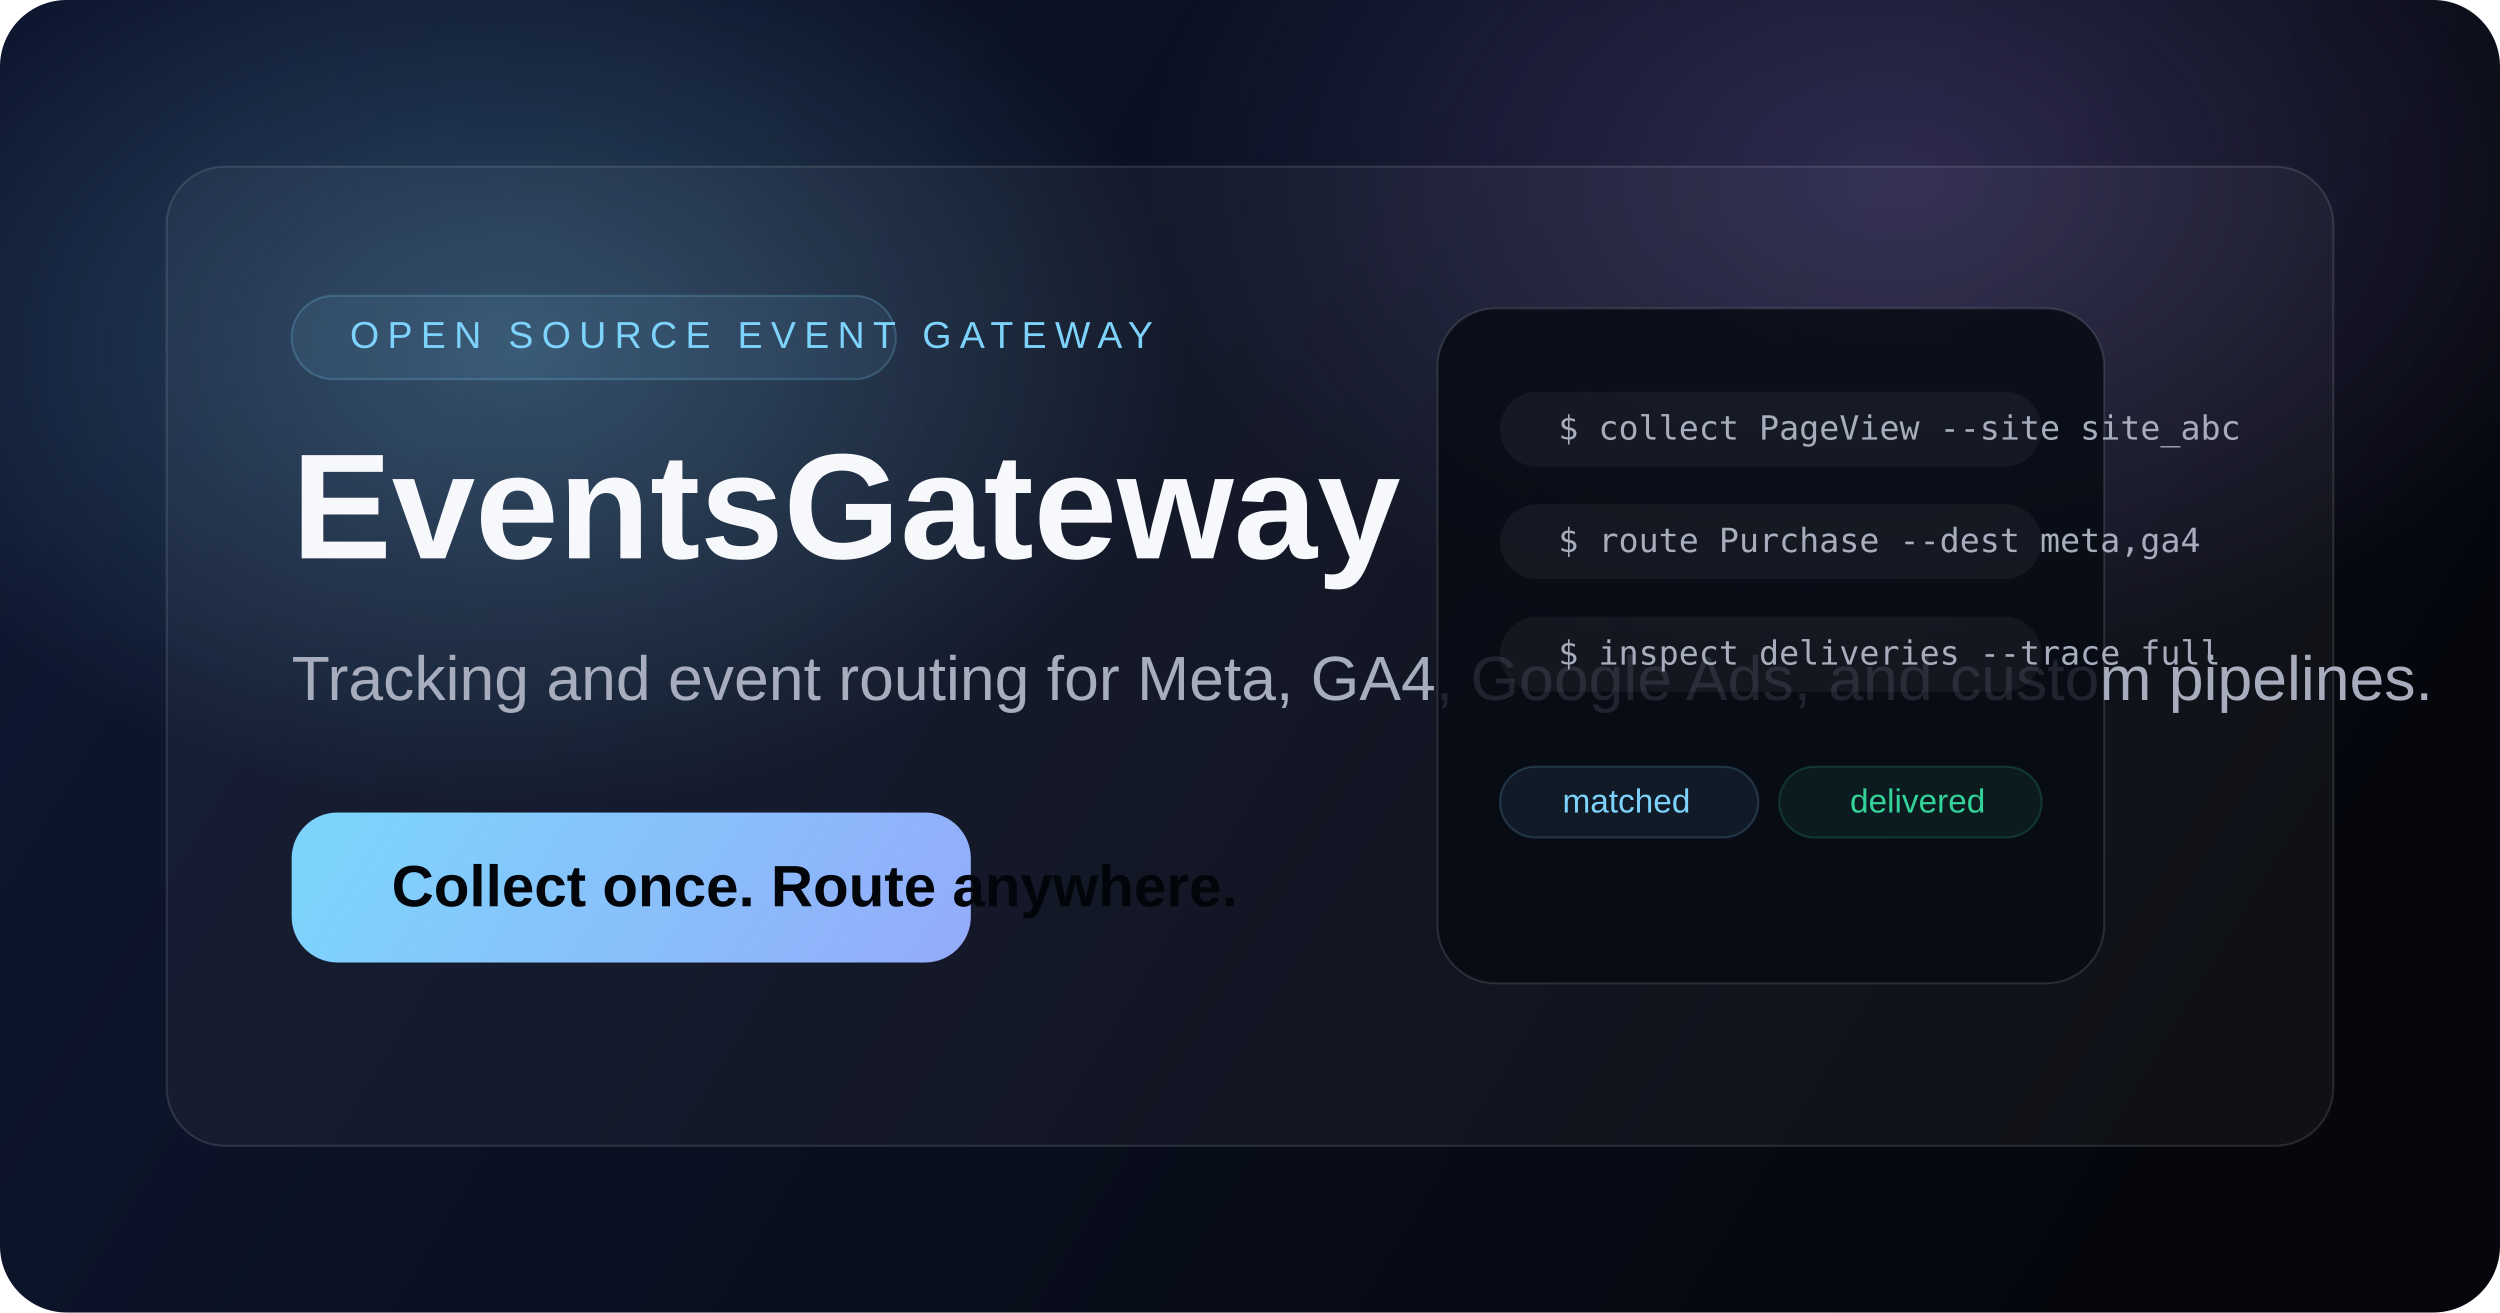
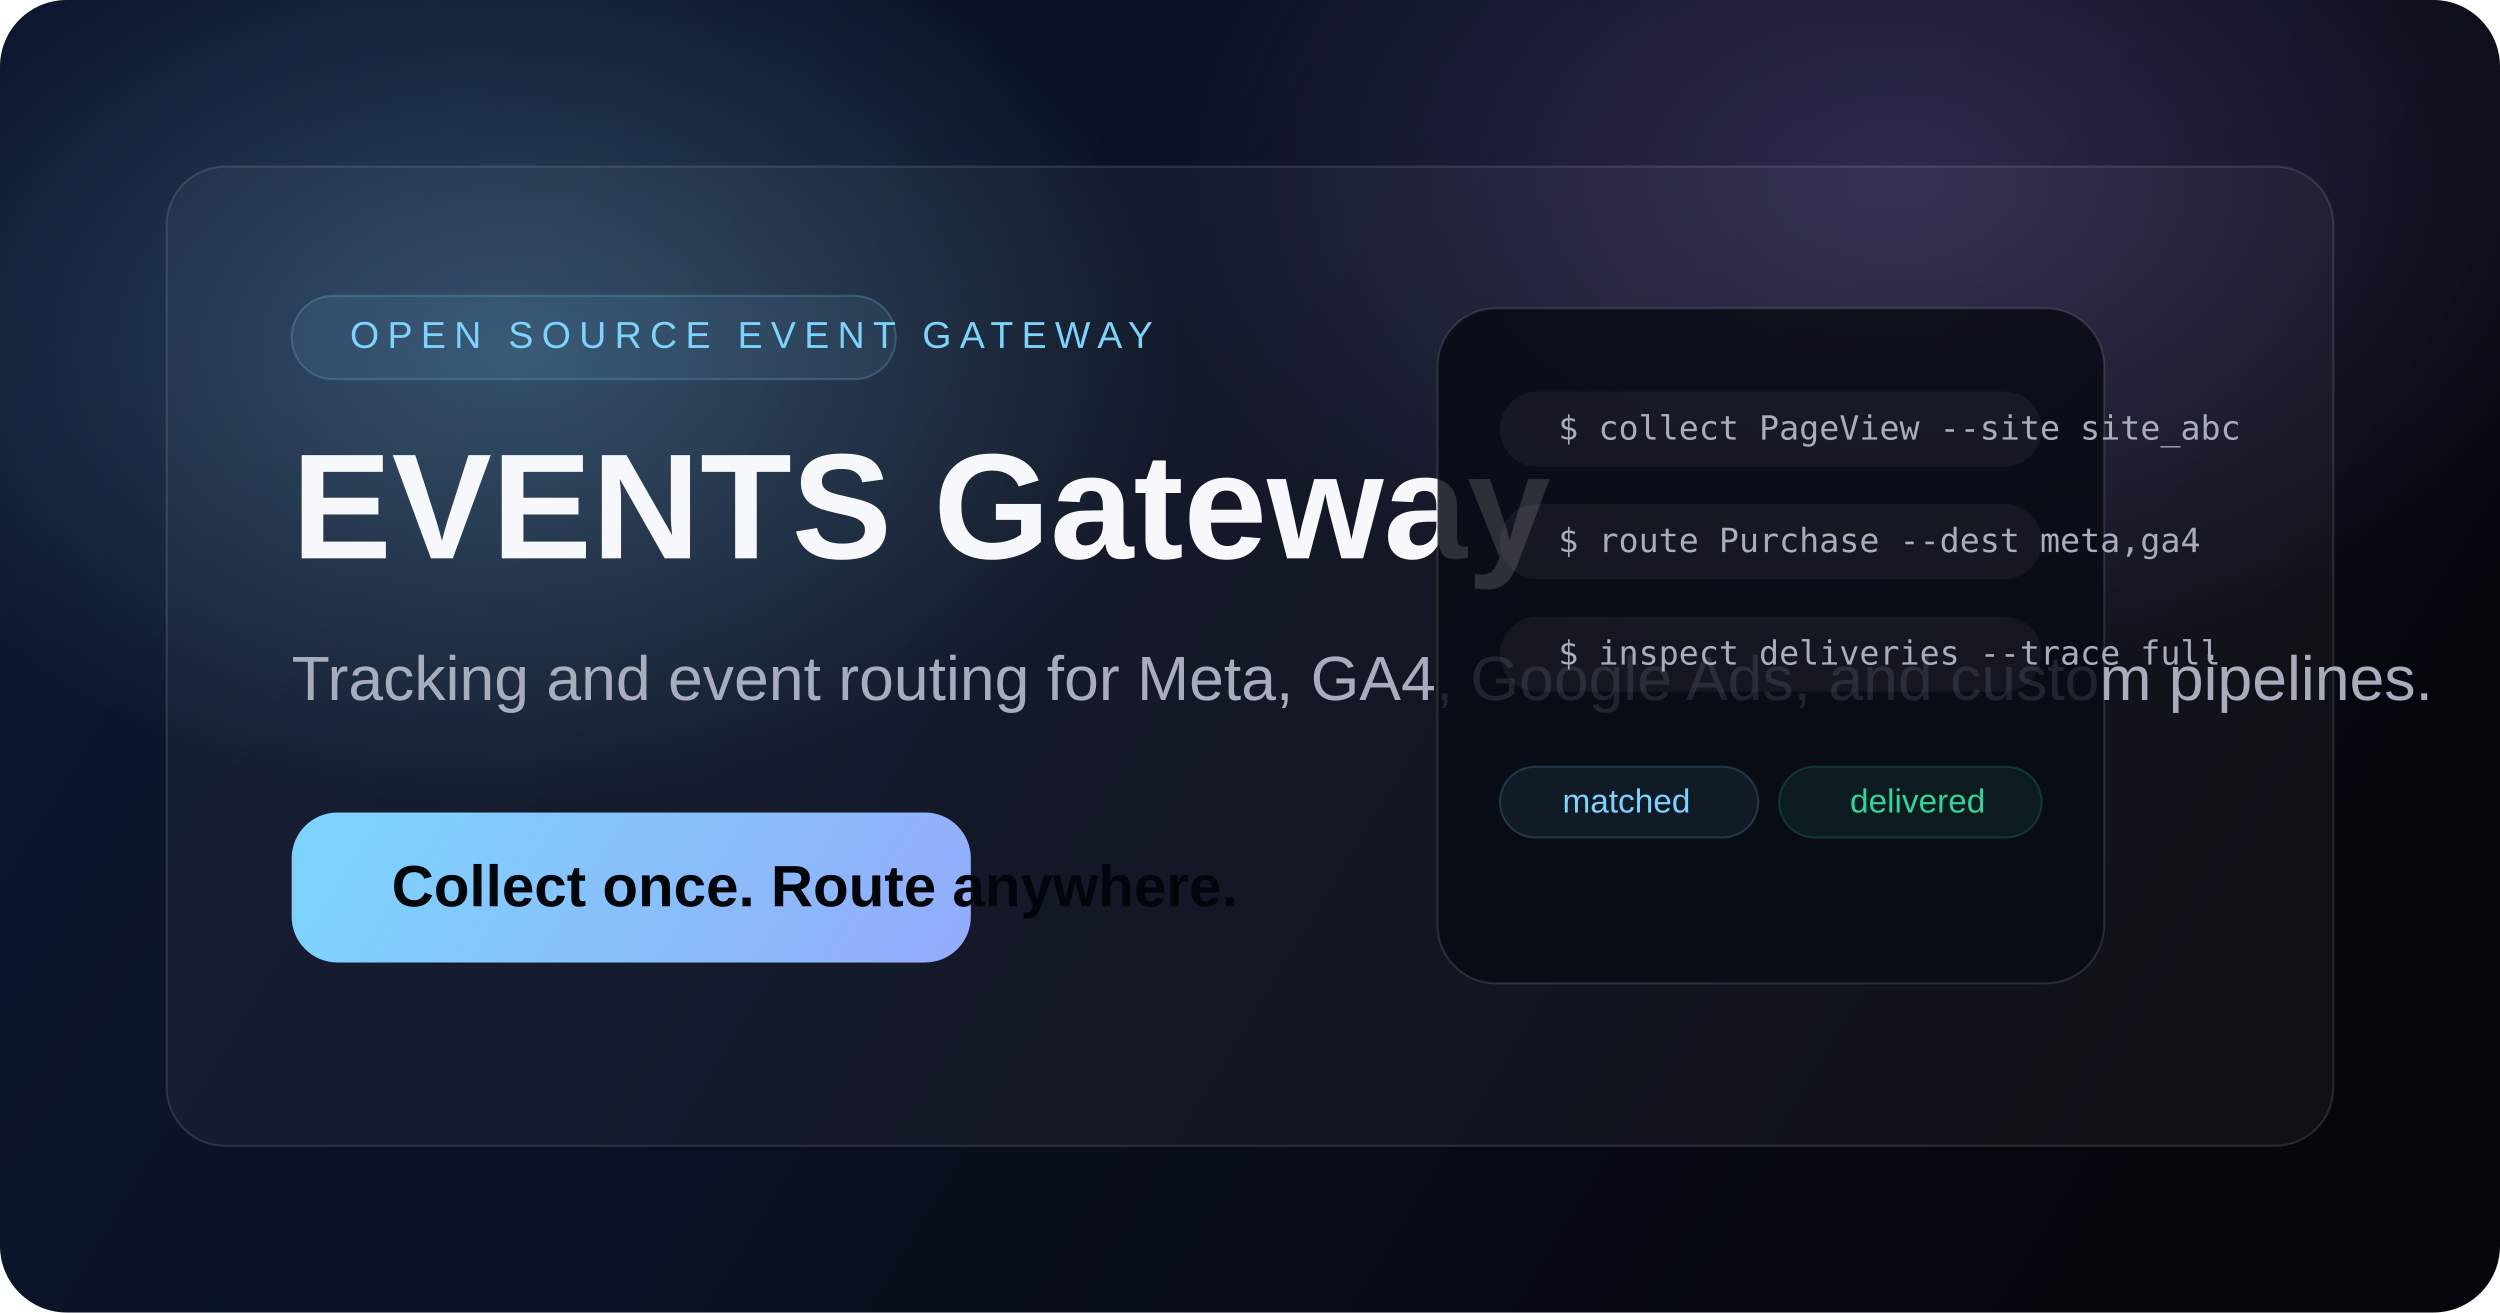
<svg xmlns="http://www.w3.org/2000/svg" width="1200" height="630" viewBox="0 0 1200 630" fill="none">
  <defs>
    <linearGradient id="bg" x1="120" y1="40" x2="1020" y2="590" gradientUnits="userSpaceOnUse">
      <stop stop-color="#0E1730" />
      <stop offset="1" stop-color="#05070D" />
    </linearGradient>
    <radialGradient id="glowA" cx="0" cy="0" r="1" gradientUnits="userSpaceOnUse" gradientTransform="translate(248 168) rotate(90) scale(220 320)">
      <stop stop-color="#7DD3FC" stop-opacity=".28" />
      <stop offset="1" stop-color="#7DD3FC" stop-opacity="0" />
    </radialGradient>
    <radialGradient id="glowB" cx="0" cy="0" r="1" gradientUnits="userSpaceOnUse" gradientTransform="translate(910 86) rotate(90) scale(240 360)">
      <stop stop-color="#A78BFA" stop-opacity=".24" />
      <stop offset="1" stop-color="#A78BFA" stop-opacity="0" />
    </radialGradient>
    <linearGradient id="accent" x1="320" y1="152" x2="760" y2="430" gradientUnits="userSpaceOnUse">
      <stop stop-color="#7DD3FC" />
      <stop offset="1" stop-color="#A78BFA" />
    </linearGradient>
  </defs>
  <rect width="1200" height="630" rx="32" fill="url(#bg)" />
  <rect width="1200" height="630" rx="32" fill="url(#glowA)" />
  <rect width="1200" height="630" rx="32" fill="url(#glowB)" />
  <rect x="80" y="80" width="1040" height="470" rx="28" fill="rgba(255,255,255,0.04)" stroke="rgba(255,255,255,0.12)" />
  <rect x="140" y="142" width="290" height="40" rx="20" fill="rgba(125,211,252,0.08)" stroke="rgba(125,211,252,0.22)" />
  <text x="168" y="167" fill="#7DD3FC" font-family="Segoe UI, Arial, sans-serif" font-size="18" letter-spacing="4">OPEN SOURCE EVENT GATEWAY</text>
-   <text x="140" y="268" fill="#F7F8FB" font-family="Segoe UI, Arial, sans-serif" font-size="72" font-weight="700">EventsGateway</text>
+   <text x="140" y="268" fill="#F7F8FB" font-family="Segoe UI, Arial, sans-serif" font-size="72" font-weight="700">EVENTS Gateway</text>
  <text x="140" y="336" fill="#A7ADBD" font-family="Segoe UI, Arial, sans-serif" font-size="30">Tracking and event routing for Meta, GA4, Google Ads, and custom pipelines.</text>
  <rect x="140" y="390" width="326" height="72" rx="22" fill="url(#accent)" />
  <text x="188" y="435" fill="#02050A" font-family="Segoe UI, Arial, sans-serif" font-size="28" font-weight="700">Collect once. Route anywhere.</text>
  <rect x="690" y="148" width="320" height="324" rx="28" fill="rgba(7,11,20,0.84)" stroke="rgba(255,255,255,0.12)" />
  <rect x="720" y="188" width="260" height="36" rx="18" fill="rgba(255,255,255,0.05)" />
  <text x="748" y="211" fill="#A7ADBD" font-family="Consolas, monospace" font-size="16">$ collect PageView --site site_abc</text>
  <rect x="720" y="242" width="260" height="36" rx="18" fill="rgba(255,255,255,0.05)" />
  <text x="748" y="265" fill="#A7ADBD" font-family="Consolas, monospace" font-size="16">$ route Purchase --dest meta,ga4</text>
  <rect x="720" y="296" width="260" height="36" rx="18" fill="rgba(255,255,255,0.05)" />
  <text x="748" y="319" fill="#A7ADBD" font-family="Consolas, monospace" font-size="16">$ inspect deliveries --trace full</text>
  <rect x="720" y="368" width="124" height="34" rx="17" fill="rgba(125,211,252,0.08)" stroke="rgba(125,211,252,0.18)" />
  <text x="750" y="390" fill="#7DD3FC" font-family="Segoe UI, Arial, sans-serif" font-size="16">matched</text>
  <rect x="854" y="368" width="126" height="34" rx="17" fill="rgba(52,211,153,0.08)" stroke="rgba(52,211,153,0.18)" />
  <text x="888" y="390" fill="#34D399" font-family="Segoe UI, Arial, sans-serif" font-size="16">delivered</text>
</svg>
